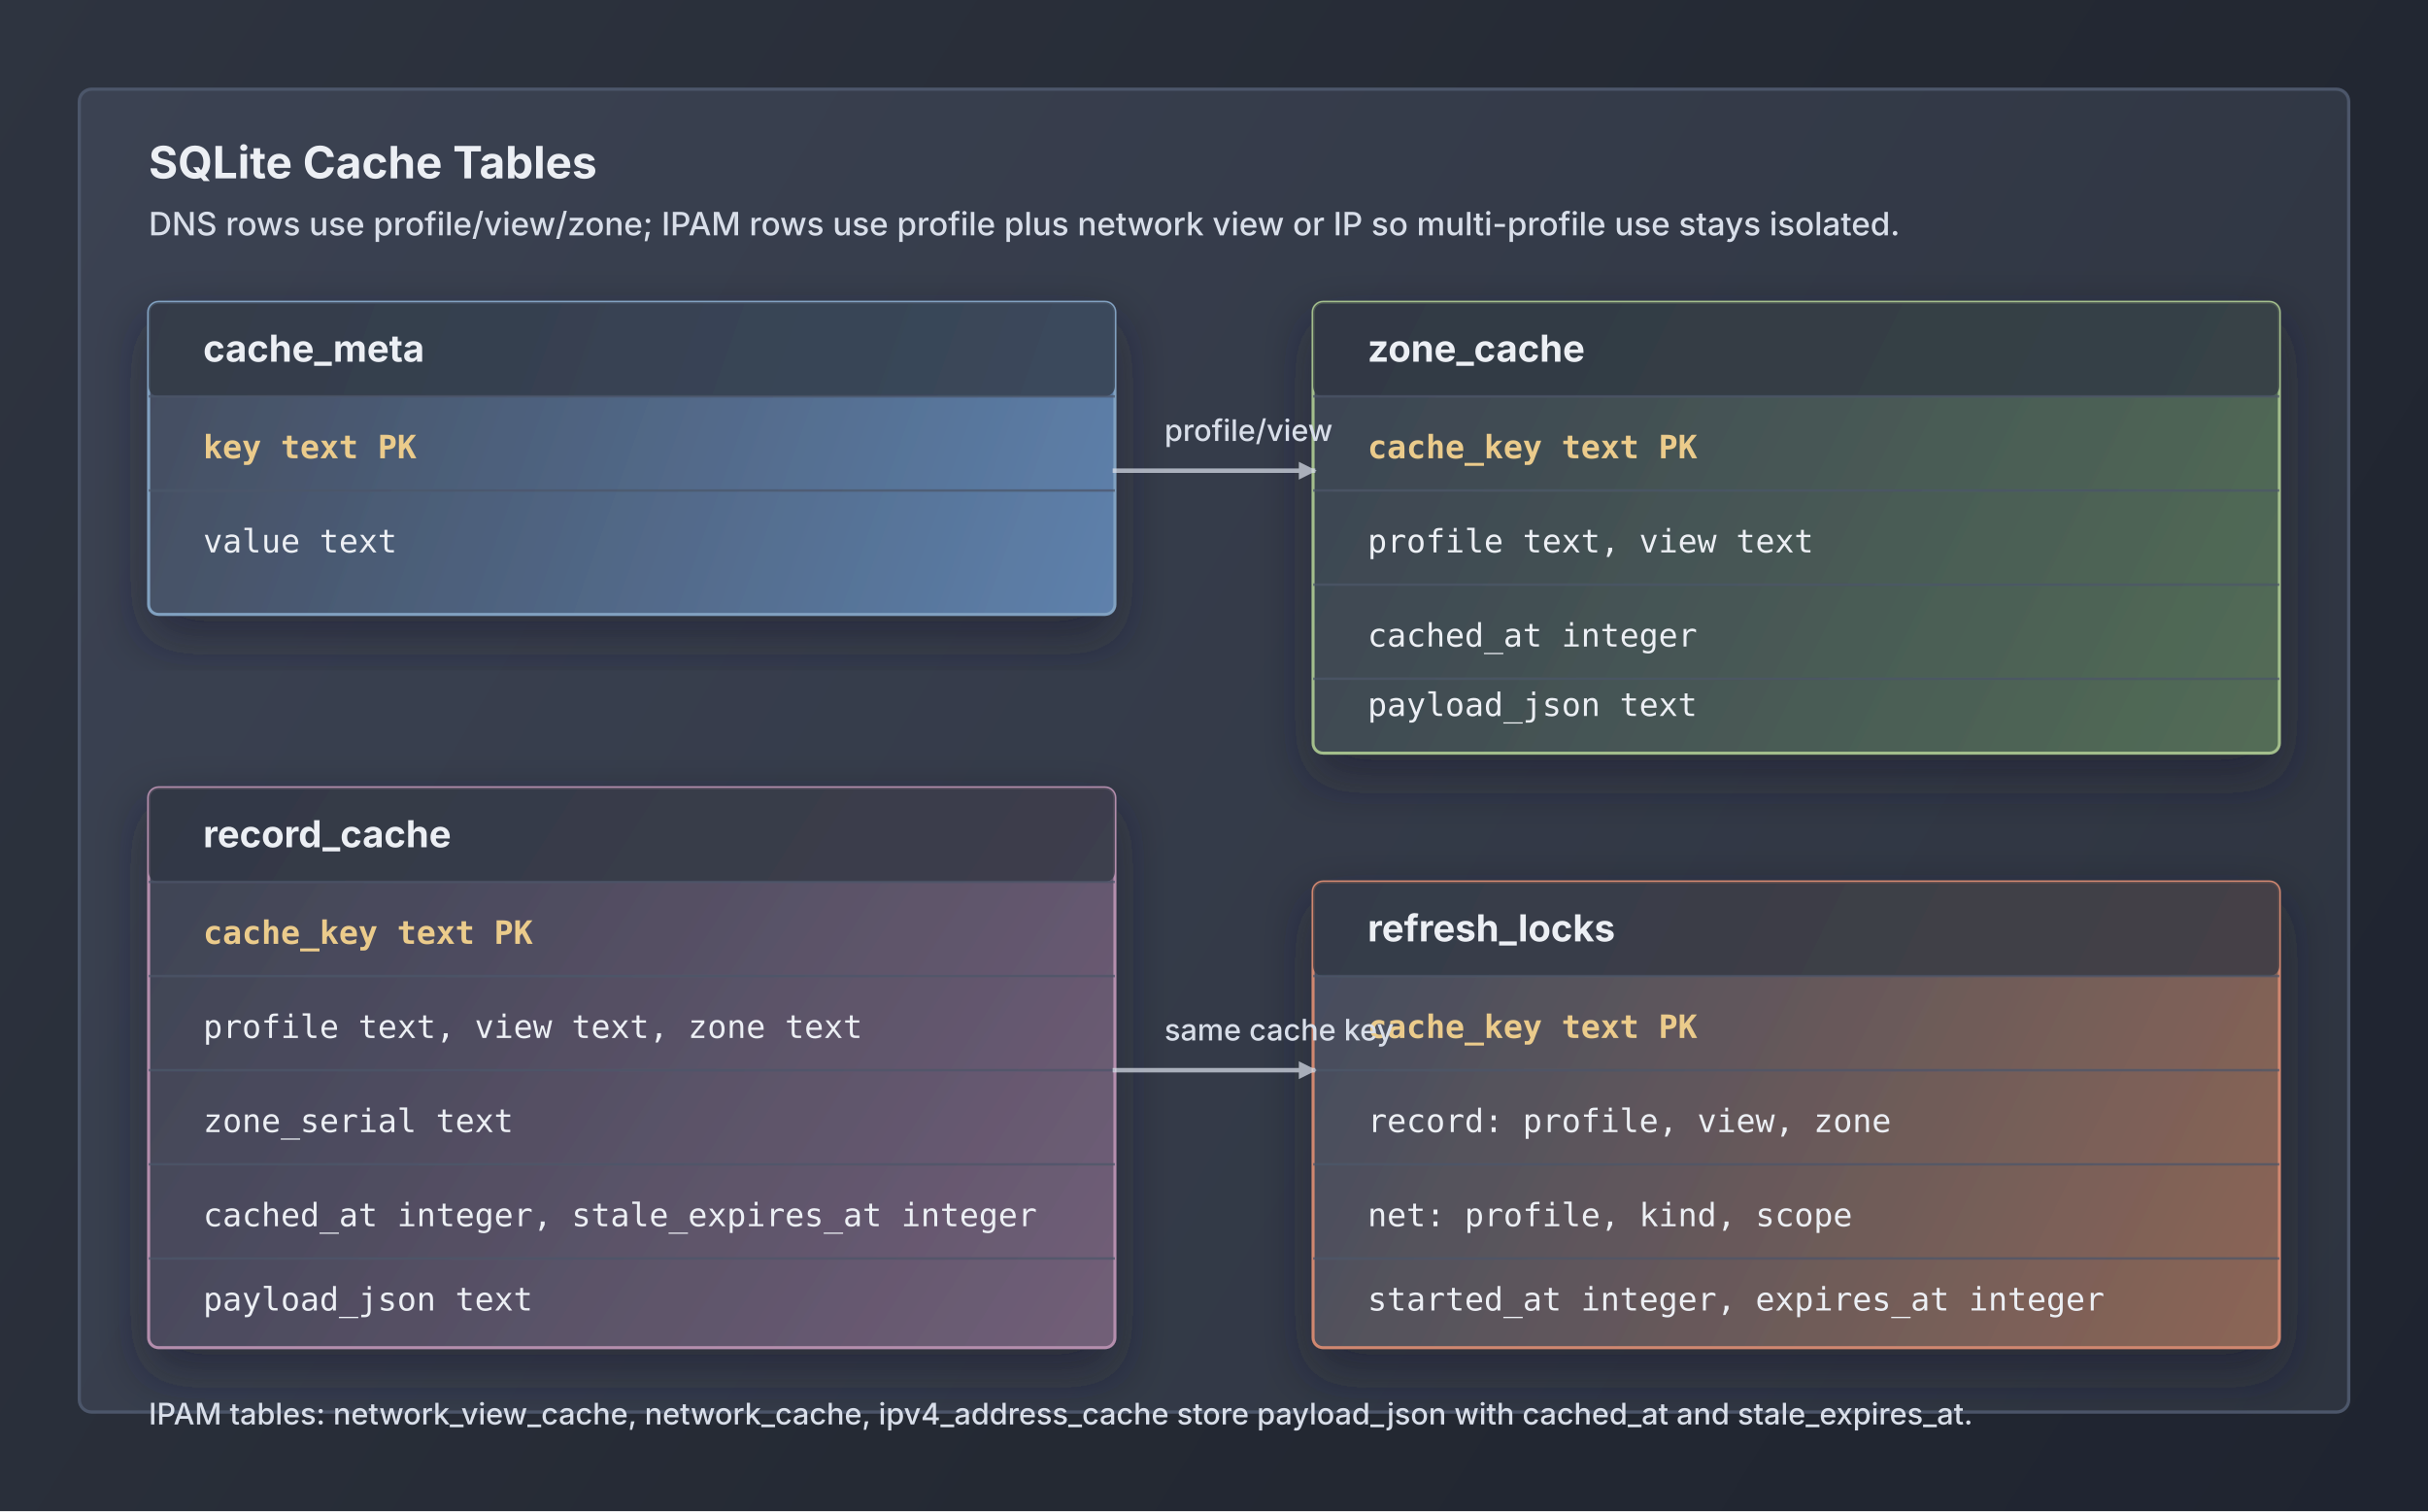
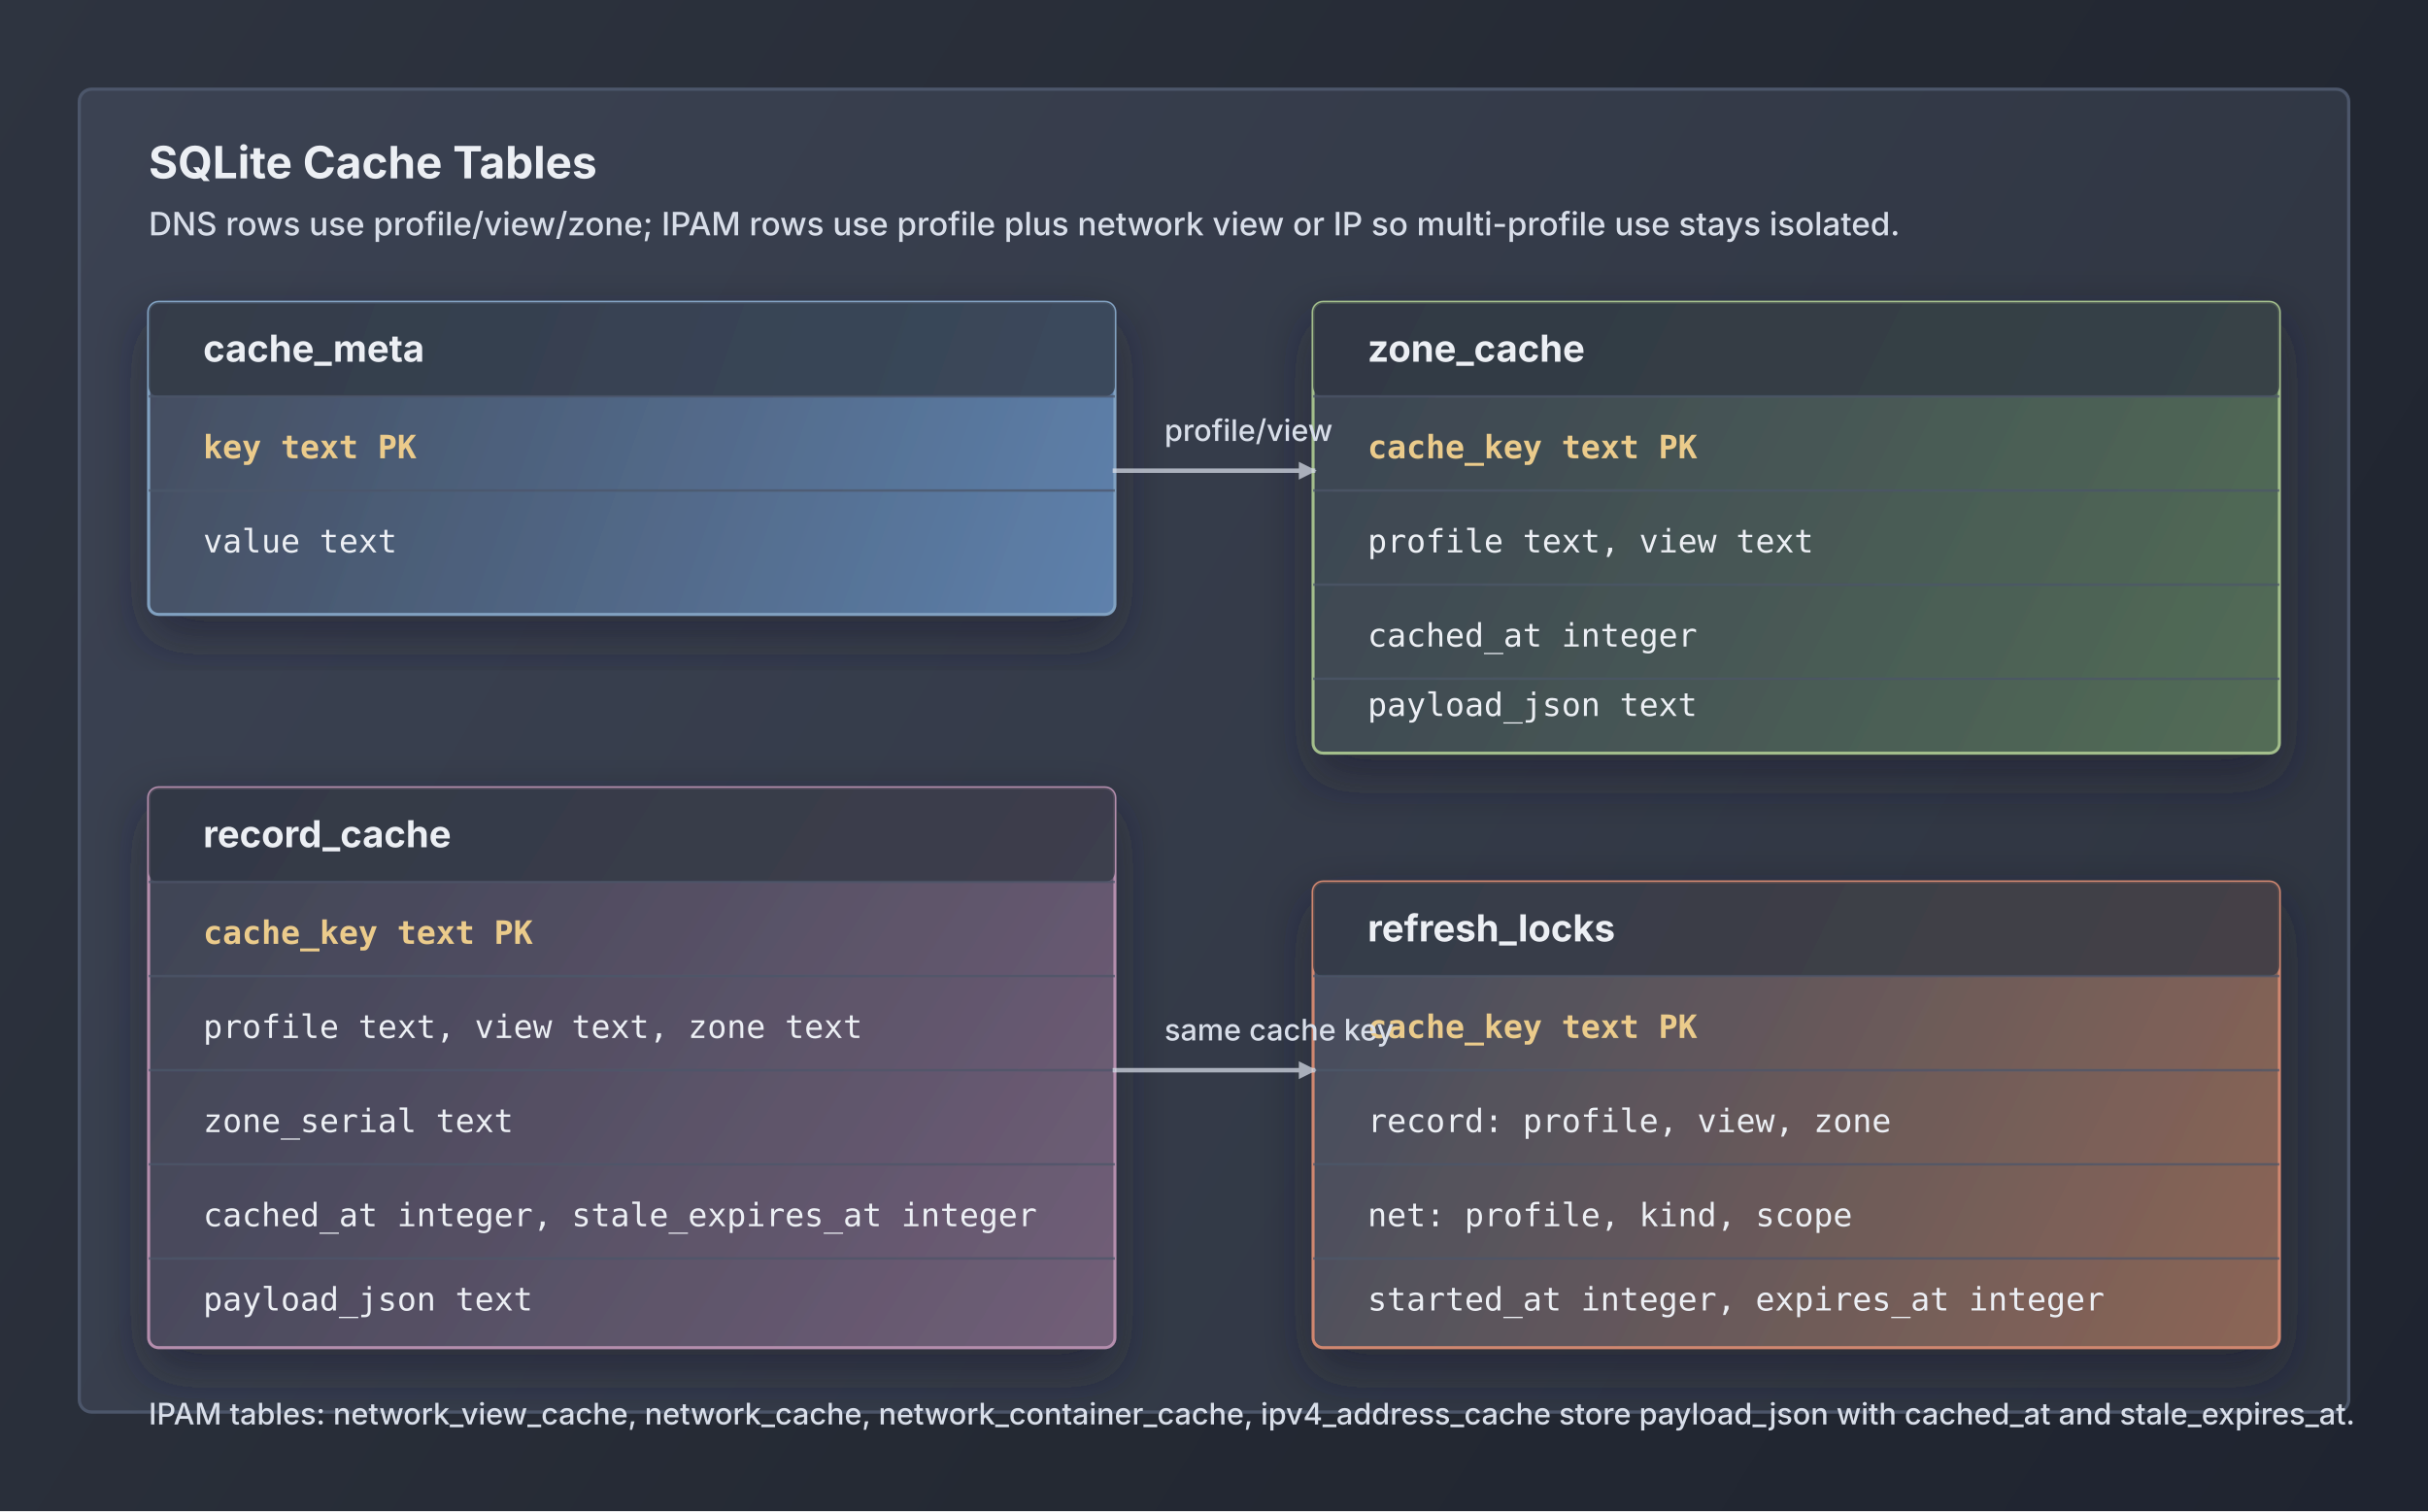
<svg xmlns="http://www.w3.org/2000/svg" width="980" height="610" viewBox="0 0 980 610" role="img" aria-labelledby="title desc">
  <defs>
    <linearGradient id="page-bg" x1="0" y1="0" x2="980" y2="610" gradientUnits="userSpaceOnUse">
      <stop offset="0" stop-color="#2E3440" />
      <stop offset=".58" stop-color="#242933" />
      <stop offset="1" stop-color="#1f2430" />
    </linearGradient>
    <linearGradient id="panel-grad" x1="32" y1="36" x2="948" y2="570" gradientUnits="userSpaceOnUse">
      <stop offset="0" stop-color="#3B4252" />
      <stop offset="1" stop-color="#2E3440" />
    </linearGradient>
    <linearGradient id="meta-grad" x1="60" y1="112" x2="450" y2="250" gradientUnits="userSpaceOnUse">
      <stop offset="0" stop-color="#434C5E" />
      <stop offset="1" stop-color="#5E81AC" />
    </linearGradient>
    <linearGradient id="zone-grad" x1="530" y1="112" x2="920" y2="306" gradientUnits="userSpaceOnUse">
      <stop offset="0" stop-color="#3B4252" />
      <stop offset="1" stop-color="#536d56" />
    </linearGradient>
    <linearGradient id="record-grad" x1="60" y1="300" x2="450" y2="550" gradientUnits="userSpaceOnUse">
      <stop offset="0" stop-color="#3B4252" />
      <stop offset="1" stop-color="#725f78" />
    </linearGradient>
    <linearGradient id="lock-grad" x1="530" y1="358" x2="920" y2="550" gradientUnits="userSpaceOnUse">
      <stop offset="0" stop-color="#434C5E" />
      <stop offset="1" stop-color="#8d6656" />
    </linearGradient>
    <filter id="shadow" x="-18%" y="-18%" width="136%" height="136%">
      <feDropShadow dx="0" dy="9" stdDeviation="10" flood-color="#1f2430" flood-opacity=".55" />
    </filter>
    <marker id="arrow" viewBox="0 0 8 8" refX="6.4" refY="4" markerWidth="4" markerHeight="4" orient="auto-start-reverse">
      <path d="M 0 0 L 8 4 L 0 8 z" fill="#D8DEE9" />
    </marker>
  </defs>
  <style>
    .bg { fill: url(#page-bg); }
    .panel { fill: url(#panel-grad); stroke: #4C566A; stroke-width: 1.3; }
    .table { filter: url(#shadow); stroke-width: 1.2; }
    .meta { fill: url(#meta-grad); stroke: #81A1C1; }
    .zone { fill: url(#zone-grad); stroke: #A3BE8C; }
    .record { fill: url(#record-grad); stroke: #B48EAD; }
    .lock { fill: url(#lock-grad); stroke: #D08770; }
    .header { fill: #2E3440; opacity: .72; }
    .row { stroke: #4C566A; stroke-width: 1; opacity: .72; }
    .line { fill: none; stroke: #D8DEE9; stroke-width: 1.8; stroke-linecap: square; stroke-linejoin: miter; marker-end: url(#arrow); opacity: .72; }
    .title { font: 700 18px ui-sans-serif, system-ui, -apple-system, BlinkMacSystemFont, "Segoe UI", sans-serif; fill: #ECEFF4; }
    .subtitle { font: 520 13px ui-sans-serif, system-ui, -apple-system, BlinkMacSystemFont, "Segoe UI", sans-serif; fill: #D8DEE9; }
    .table-title { font: 700 15px ui-sans-serif, system-ui, -apple-system, BlinkMacSystemFont, "Segoe UI", sans-serif; fill: #ECEFF4; }
    .col { font: 540 13px ui-monospace, SFMono-Regular, Menlo, Consolas, monospace; fill: #ECEFF4; }
    .pk { fill: #EBCB8B; font-weight: 700; }
    .note { font: 520 12px ui-sans-serif, system-ui, -apple-system, BlinkMacSystemFont, "Segoe UI", sans-serif; fill: #D8DEE9; }
  </style>
  <rect class="bg" width="980" height="610" />
  <rect class="panel" x="32" y="36" width="916" height="534" rx="5" />
  <text class="title" x="60" y="72">SQLite Cache Tables</text>
  <text class="subtitle" x="60" y="95">DNS rows use profile/view/zone; IPAM rows use profile plus network view or IP so multi-profile use stays isolated.</text>
  <g class="table">
    <rect class="meta" x="60" y="122" width="390" height="126" rx="4" />
    <rect class="header" x="60" y="122" width="390" height="38" rx="4" />
    <text class="table-title" x="82" y="146">cache_meta</text>
    <line class="row" x1="60" y1="160" x2="450" y2="160" />
    <text class="col pk" x="82" y="185">key text PK</text>
    <line class="row" x1="60" y1="198" x2="450" y2="198" />
    <text class="col" x="82" y="223">value text</text>
  </g>
  <g class="table">
    <rect class="zone" x="530" y="122" width="390" height="182" rx="4" />
    <rect class="header" x="530" y="122" width="390" height="38" rx="4" />
    <text class="table-title" x="552" y="146">zone_cache</text>
    <line class="row" x1="530" y1="160" x2="920" y2="160" />
    <text class="col pk" x="552" y="185">cache_key text PK</text>
    <line class="row" x1="530" y1="198" x2="920" y2="198" />
    <text class="col" x="552" y="223">profile text, view text</text>
    <line class="row" x1="530" y1="236" x2="920" y2="236" />
    <text class="col" x="552" y="261">cached_at integer</text>
    <line class="row" x1="530" y1="274" x2="920" y2="274" />
    <text class="col" x="552" y="289">payload_json text</text>
  </g>
  <g class="table">
    <rect class="record" x="60" y="318" width="390" height="226" rx="4" />
    <rect class="header" x="60" y="318" width="390" height="38" rx="4" />
    <text class="table-title" x="82" y="342">record_cache</text>
    <line class="row" x1="60" y1="356" x2="450" y2="356" />
    <text class="col pk" x="82" y="381">cache_key text PK</text>
    <line class="row" x1="60" y1="394" x2="450" y2="394" />
    <text class="col" x="82" y="419">profile text, view text, zone text</text>
    <line class="row" x1="60" y1="432" x2="450" y2="432" />
    <text class="col" x="82" y="457">zone_serial text</text>
    <line class="row" x1="60" y1="470" x2="450" y2="470" />
    <text class="col" x="82" y="495">cached_at integer, stale_expires_at integer</text>
    <line class="row" x1="60" y1="508" x2="450" y2="508" />
    <text class="col" x="82" y="529">payload_json text</text>
  </g>
  <g class="table">
    <rect class="lock" x="530" y="356" width="390" height="188" rx="4" />
    <rect class="header" x="530" y="356" width="390" height="38" rx="4" />
    <text class="table-title" x="552" y="380">refresh_locks</text>
    <line class="row" x1="530" y1="394" x2="920" y2="394" />
    <text class="col pk" x="552" y="419">cache_key text PK</text>
    <line class="row" x1="530" y1="432" x2="920" y2="432" />
    <text class="col" x="552" y="457">record: profile, view, zone</text>
    <line class="row" x1="530" y1="470" x2="920" y2="470" />
    <text class="col" x="552" y="495">net: profile, kind, scope</text>
    <line class="row" x1="530" y1="508" x2="920" y2="508" />
    <text class="col" x="552" y="529">started_at integer, expires_at integer</text>
  </g>
-   <text class="note" x="60" y="575">IPAM tables: network_view_cache, network_cache, ipv4_address_cache store payload_json with cached_at and stale_expires_at.</text>
+   <text class="note" x="60" y="575">IPAM tables: network_view_cache, network_cache, network_container_cache, ipv4_address_cache store payload_json with cached_at and stale_expires_at.</text>
  <path class="line" d="M450 190 L530 190" />
  <path class="line" d="M450 432 L530 432" />
  <text class="note" x="470" y="178">profile/view</text>
  <text class="note" x="470" y="420">same cache key</text>
</svg>
